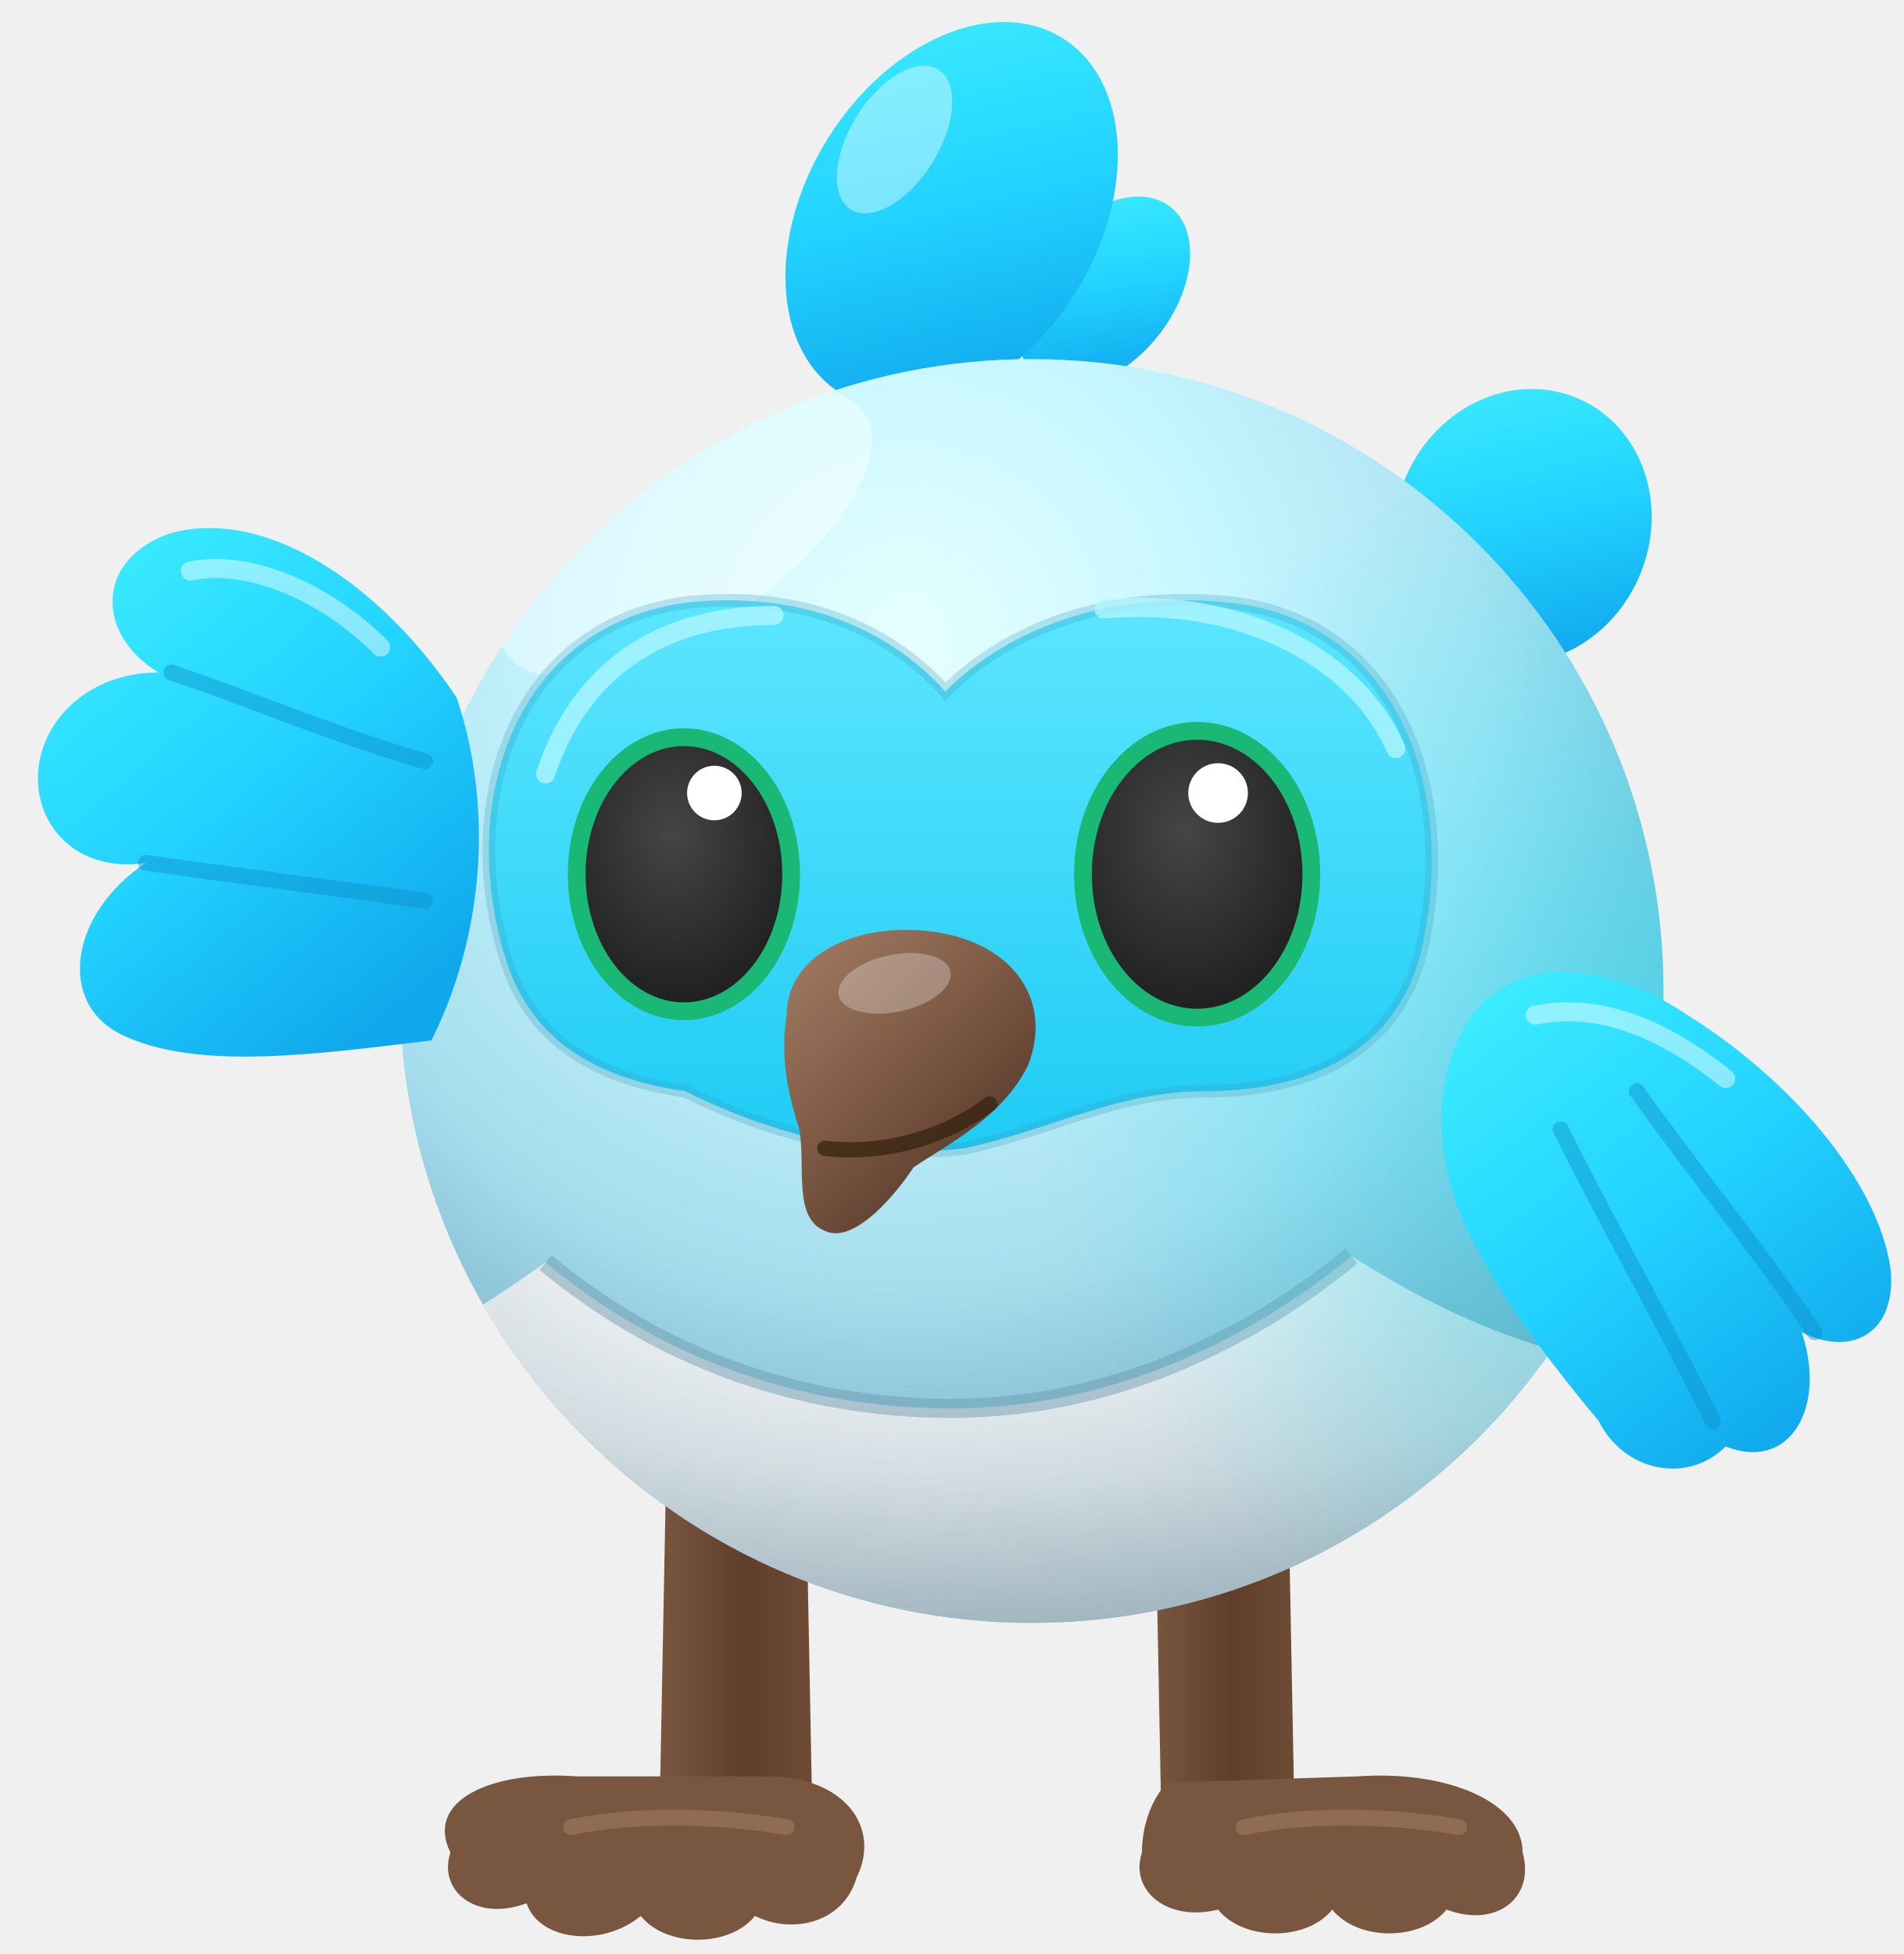
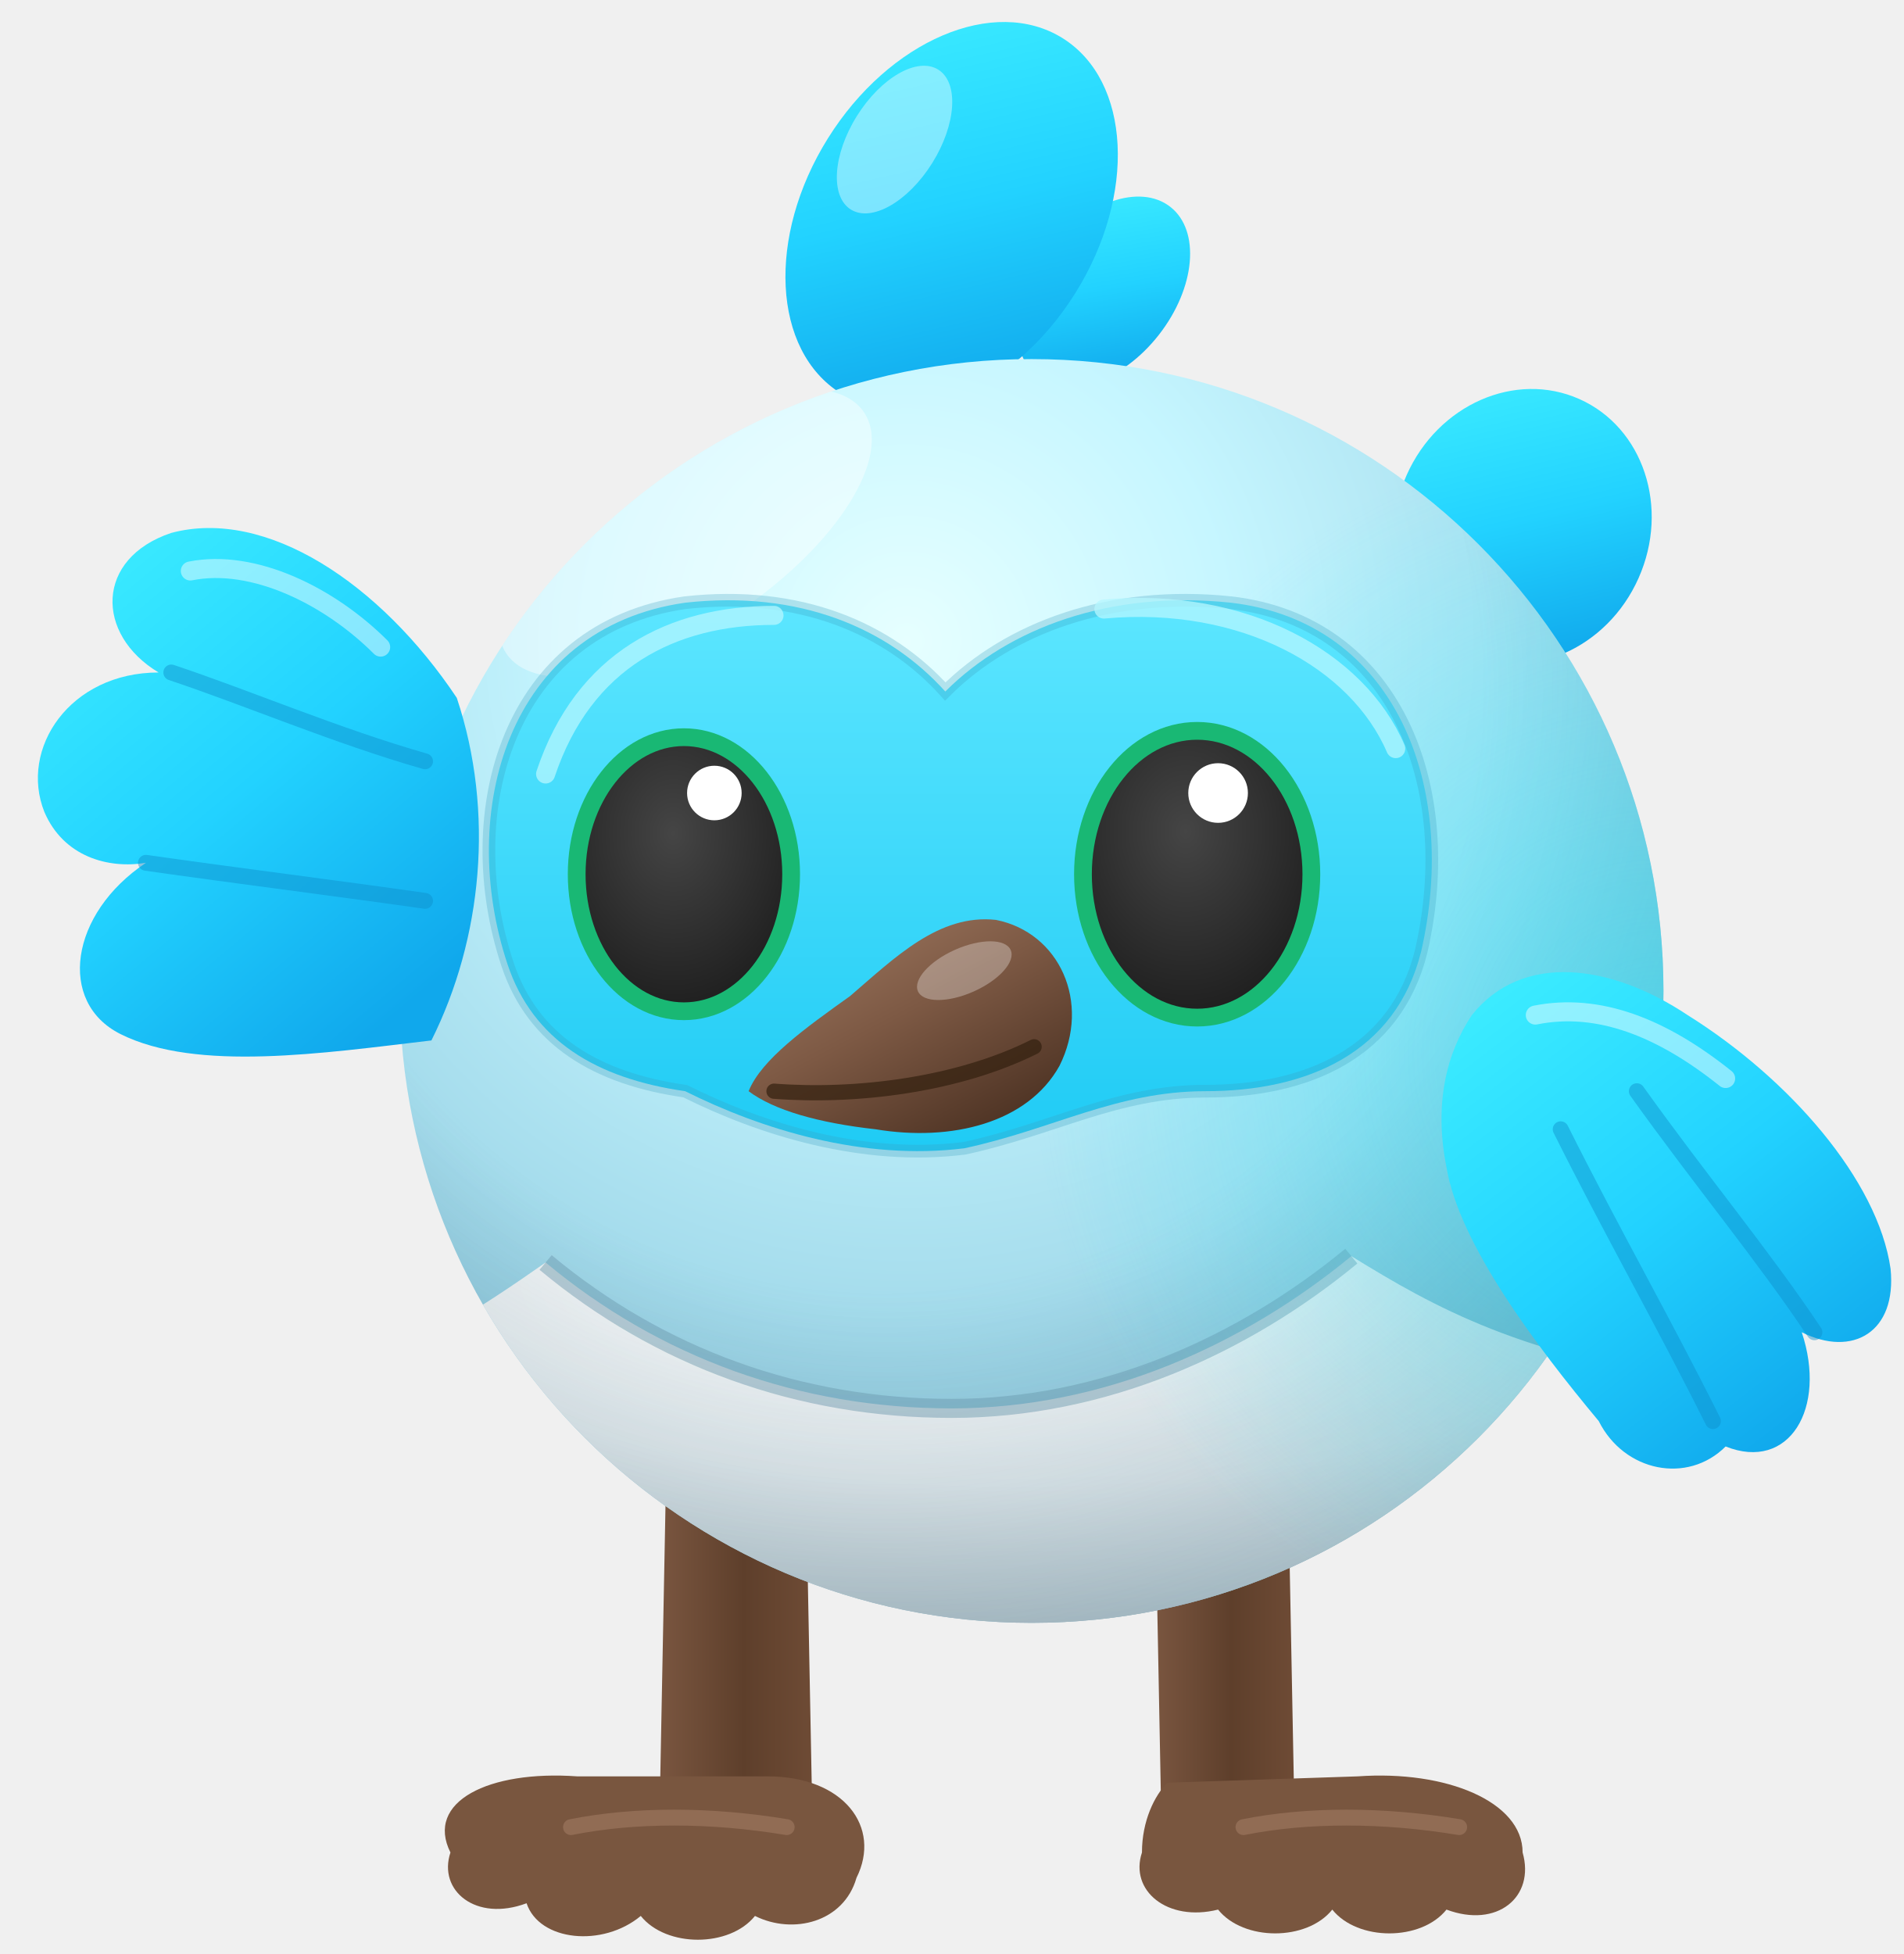
<svg xmlns="http://www.w3.org/2000/svg" class="dash idle " viewBox="0 0 300 308" role="img">
  <defs>
    <radialGradient id="dg-body" cx=".4" cy=".22" r=".86">
      <stop offset="0" stop-color="#E6FFFF" />
      <stop offset=".3" stop-color="#C6F6FF" />
      <stop offset=".62" stop-color="#A5DCEC" />
      <stop offset=".88" stop-color="#83B8CC" />
      <stop offset="1" stop-color="#6A99AE" />
    </radialGradient>
    <radialGradient id="dg-shade" cx=".38" cy=".26" r=".8">
      <stop offset=".6" stop-color="#3D7A94" stop-opacity="0" />
      <stop offset="1" stop-color="#3D7A94" stop-opacity=".32" />
    </radialGradient>
    <radialGradient id="dg-rim" cx="1" cy=".55" r=".5">
      <stop offset="0" stop-color="#2EE9FF" stop-opacity=".55" />
      <stop offset="1" stop-color="#2EE9FF" stop-opacity="0" />
    </radialGradient>
    <linearGradient id="dg-mask" x1="0" y1="0" x2="0" y2="1">
      <stop offset="0" stop-color="#5CE6FF" />
      <stop offset="1" stop-color="#1FCBF5" />
    </linearGradient>
    <linearGradient id="dg-wing" x1="0" y1="0" x2=".7" y2="1">
      <stop offset="0" stop-color="#40F0FF" />
      <stop offset=".55" stop-color="#22D2FF" />
      <stop offset="1" stop-color="#10A8EC" />
    </linearGradient>
    <radialGradient id="dg-belly" cx=".5" cy=".05" r="1">
      <stop offset="0" stop-color="#FFFFFF" />
      <stop offset=".45" stop-color="#ECEEEF" />
      <stop offset="1" stop-color="#AEB4B8" />
    </radialGradient>
    <radialGradient id="dg-eye" cx=".45" cy=".35" r=".7">
      <stop offset="0" stop-color="#454545" />
      <stop offset="1" stop-color="#1C1C1C" />
    </radialGradient>
    <linearGradient id="dg-beak" x1="0" y1="0" x2=".8" y2="1">
      <stop offset="0" stop-color="#A47E66" />
      <stop offset=".5" stop-color="#7D5944" />
      <stop offset="1" stop-color="#4B3122" />
    </linearGradient>
    <linearGradient id="dg-leg" x1="0" y1="0" x2="1" y2="0">
      <stop offset="0" stop-color="#7A5640" />
      <stop offset=".55" stop-color="#5E3F2B" />
      <stop offset="1" stop-color="#6E4B35" />
    </linearGradient>
    <clipPath id="dg-clip">
      <circle cx="162.6" cy="156.2" r="99.6" />
    </clipPath>
  </defs>
  <g class="d-legs">
    <path class="ol" d="M105,232 L104,284 C104,291 128,291 128,284 L127,232Z" fill="url(#dg-leg)" />
    <path class="ol" d="M71,292 C67,284 77,279 91,280 L121,280 C133,280 139,288 135,296 C133,303 125,305 119,302 C115,307 105,307 101,302 C95,307 85,306 83,300 C75,303 69,298 71,292Z" fill="#79563F" />
    <path class="ol" d="M182,232 L183,284 C183,291 204,291 204,284 L203,232Z" fill="url(#dg-leg)" />
    <path class="ol" d="M184,281 L214,280 C228,279 240,284 240,292 C242,299 236,304 228,301 C224,306 214,306 210,301 C206,306 196,306 192,301 C184,303 178,298 180,292 C180,287 182,283 184,281Z" fill="#79563F" />
    <path d="M90,288 C100,286 112,286 124,288 M196,288 C206,286 218,286 230,288" stroke="#A47E66" stroke-opacity=".55" stroke-width="2.5" fill="none" stroke-linecap="round" />
  </g>
  <ellipse class="d-bw ol" cx="240" cy="83" rx="20" ry="22" transform="rotate(24 240 83)" fill="url(#dg-wing)" />
  <g class="d-tuft">
    <ellipse class="ol" cx="174" cy="46" rx="11" ry="17" transform="rotate(38 174 46)" fill="url(#dg-wing)" />
    <ellipse class="ol" cx="150" cy="34" rx="23" ry="33" transform="rotate(32 150 34)" fill="url(#dg-wing)" />
    <ellipse cx="141" cy="22" rx="7" ry="13" transform="rotate(32 141 22)" fill="#fff" opacity=".4" />
  </g>
  <circle class="ol" cx="162.6" cy="156.2" r="99.6" fill="url(#dg-body)" />
  <g clip-path="url(#dg-clip)">
    <path d="M86,199 C104,214 126,222 150,222 C174,222 196,212 213,198 C226,206 240,214 270,218 L270,270 L50,270 L50,218 C64,214 76,206 86,199Z" fill="url(#dg-belly)" />
    <path d="M86,199 C104,214 126,222 150,222 C174,222 196,212 213,198" stroke="#6E9AAE" stroke-opacity=".45" stroke-width="3" fill="none" />
    <circle cx="162.6" cy="156.2" r="99.6" fill="url(#dg-shade)" />
    <circle cx="162.6" cy="156.2" r="99.6" fill="url(#dg-rim)" />
    <ellipse cx="108" cy="84" rx="34" ry="15" fill="#fff" opacity=".42" transform="rotate(-34 108 84)" />
  </g>
  <path d="M80,152 C72,128 80,99 108,95 C126,93 140,99 149,109 C159,99 175,93 194,95 C220,98 230,124 224,150 C220,166 206,172 190,172 C176,172 166,178 152,181 C136,183 120,178 108,172 C94,170 84,164 80,152Z" fill="url(#dg-mask)" stroke="#3B9DBF" stroke-opacity=".28" stroke-width="2" />
  <path d="M86,122 C92,104 106,97 122,97 M174,96 C196,94 214,104 220,118" stroke="#B5F6FF" stroke-opacity=".75" stroke-width="3" fill="none" stroke-linecap="round" />
  <g class="d-eye">
    <ellipse cx="107.8" cy="137.8" rx="16.9" ry="21.6" fill="url(#dg-eye)" stroke="#19B874" stroke-width="2.8" />
    <circle cx="112.6" cy="125" r="4.3" fill="#fff" />
  </g>
  <g class="d-eye">
    <ellipse cx="188.7" cy="137.8" rx="18" ry="22.6" fill="url(#dg-eye)" stroke="#19B874" stroke-width="2.8" />
    <circle cx="192" cy="125" r="4.7" fill="#fff" />
  </g>
-   <path class="ol" d="M124,160 C124,150 136,145 148,147 C160,149 166,158 162,168 C158,176 150,180 144,184 C140,190 134,196 130,194 C125,192 127,184 126,178 C124,172 123,166 124,160Z" fill="url(#dg-beak)" />
-   <path d="M130,181 C138,182 148,180 156,174" stroke="#33200F" stroke-opacity=".7" stroke-width="2.4" fill="none" stroke-linecap="round" />
-   <ellipse cx="141" cy="155" rx="9" ry="4.5" fill="#fff" opacity=".28" transform="rotate(-12 141 155)" />
+   <path class="ol" d="M157,145 C167,147 172,158 167,168 C162,177 150,180 138,178 C129,177 122,175 118,172 C120,167 127,162 134,157 C141,151 148,144 157,145Z" fill="url(#dg-beak)" />
+   <path d="M122,172 C135,173 151,171 163,165" stroke="#33200F" stroke-opacity=".7" stroke-width="2.4" fill="none" stroke-linecap="round" />
+   <ellipse cx="152" cy="153" rx="8" ry="3.6" fill="#fff" opacity=".3" transform="rotate(-24 152 153)" />
  <g class="d-wl">
    <path class="ol" d="M72,110 C60,92 42,80 27,84 C15,88 15,100 25,106 C11,106 3,118 7,128 C10,135 17,137 23,136 C11,144 9,158 19,163 C31,169 51,166 68,164 C76,148 78,128 72,110Z" fill="url(#dg-wing)" />
    <path d="M27,106 C39,110 53,116 67,120 M23,136 C37,138 53,140 67,142" stroke="#0E8FCB" stroke-opacity=".45" stroke-width="2.5" fill="none" stroke-linecap="round" />
    <path d="M30,90 C40,88 52,94 60,102" stroke="#fff" stroke-opacity=".45" stroke-width="3" fill="none" stroke-linecap="round" />
  </g>
  <g class="d-wr">
    <path class="ol" d="M232,160 C240,150 254,152 266,160 C282,170 296,186 298,200 C299,210 292,214 284,210 C288,222 282,232 272,228 C266,234 256,232 252,224 C242,212 230,196 228,184 C226,174 228,166 232,160Z" fill="url(#dg-wing)" />
    <path d="M246,178 C254,194 262,208 270,224 M258,172 C268,186 278,198 286,210" stroke="#0E8FCB" stroke-opacity=".45" stroke-width="2.5" fill="none" stroke-linecap="round" />
    <path d="M242,160 C252,158 262,162 272,170" stroke="#fff" stroke-opacity=".45" stroke-width="3" fill="none" stroke-linecap="round" />
  </g>
</svg>
